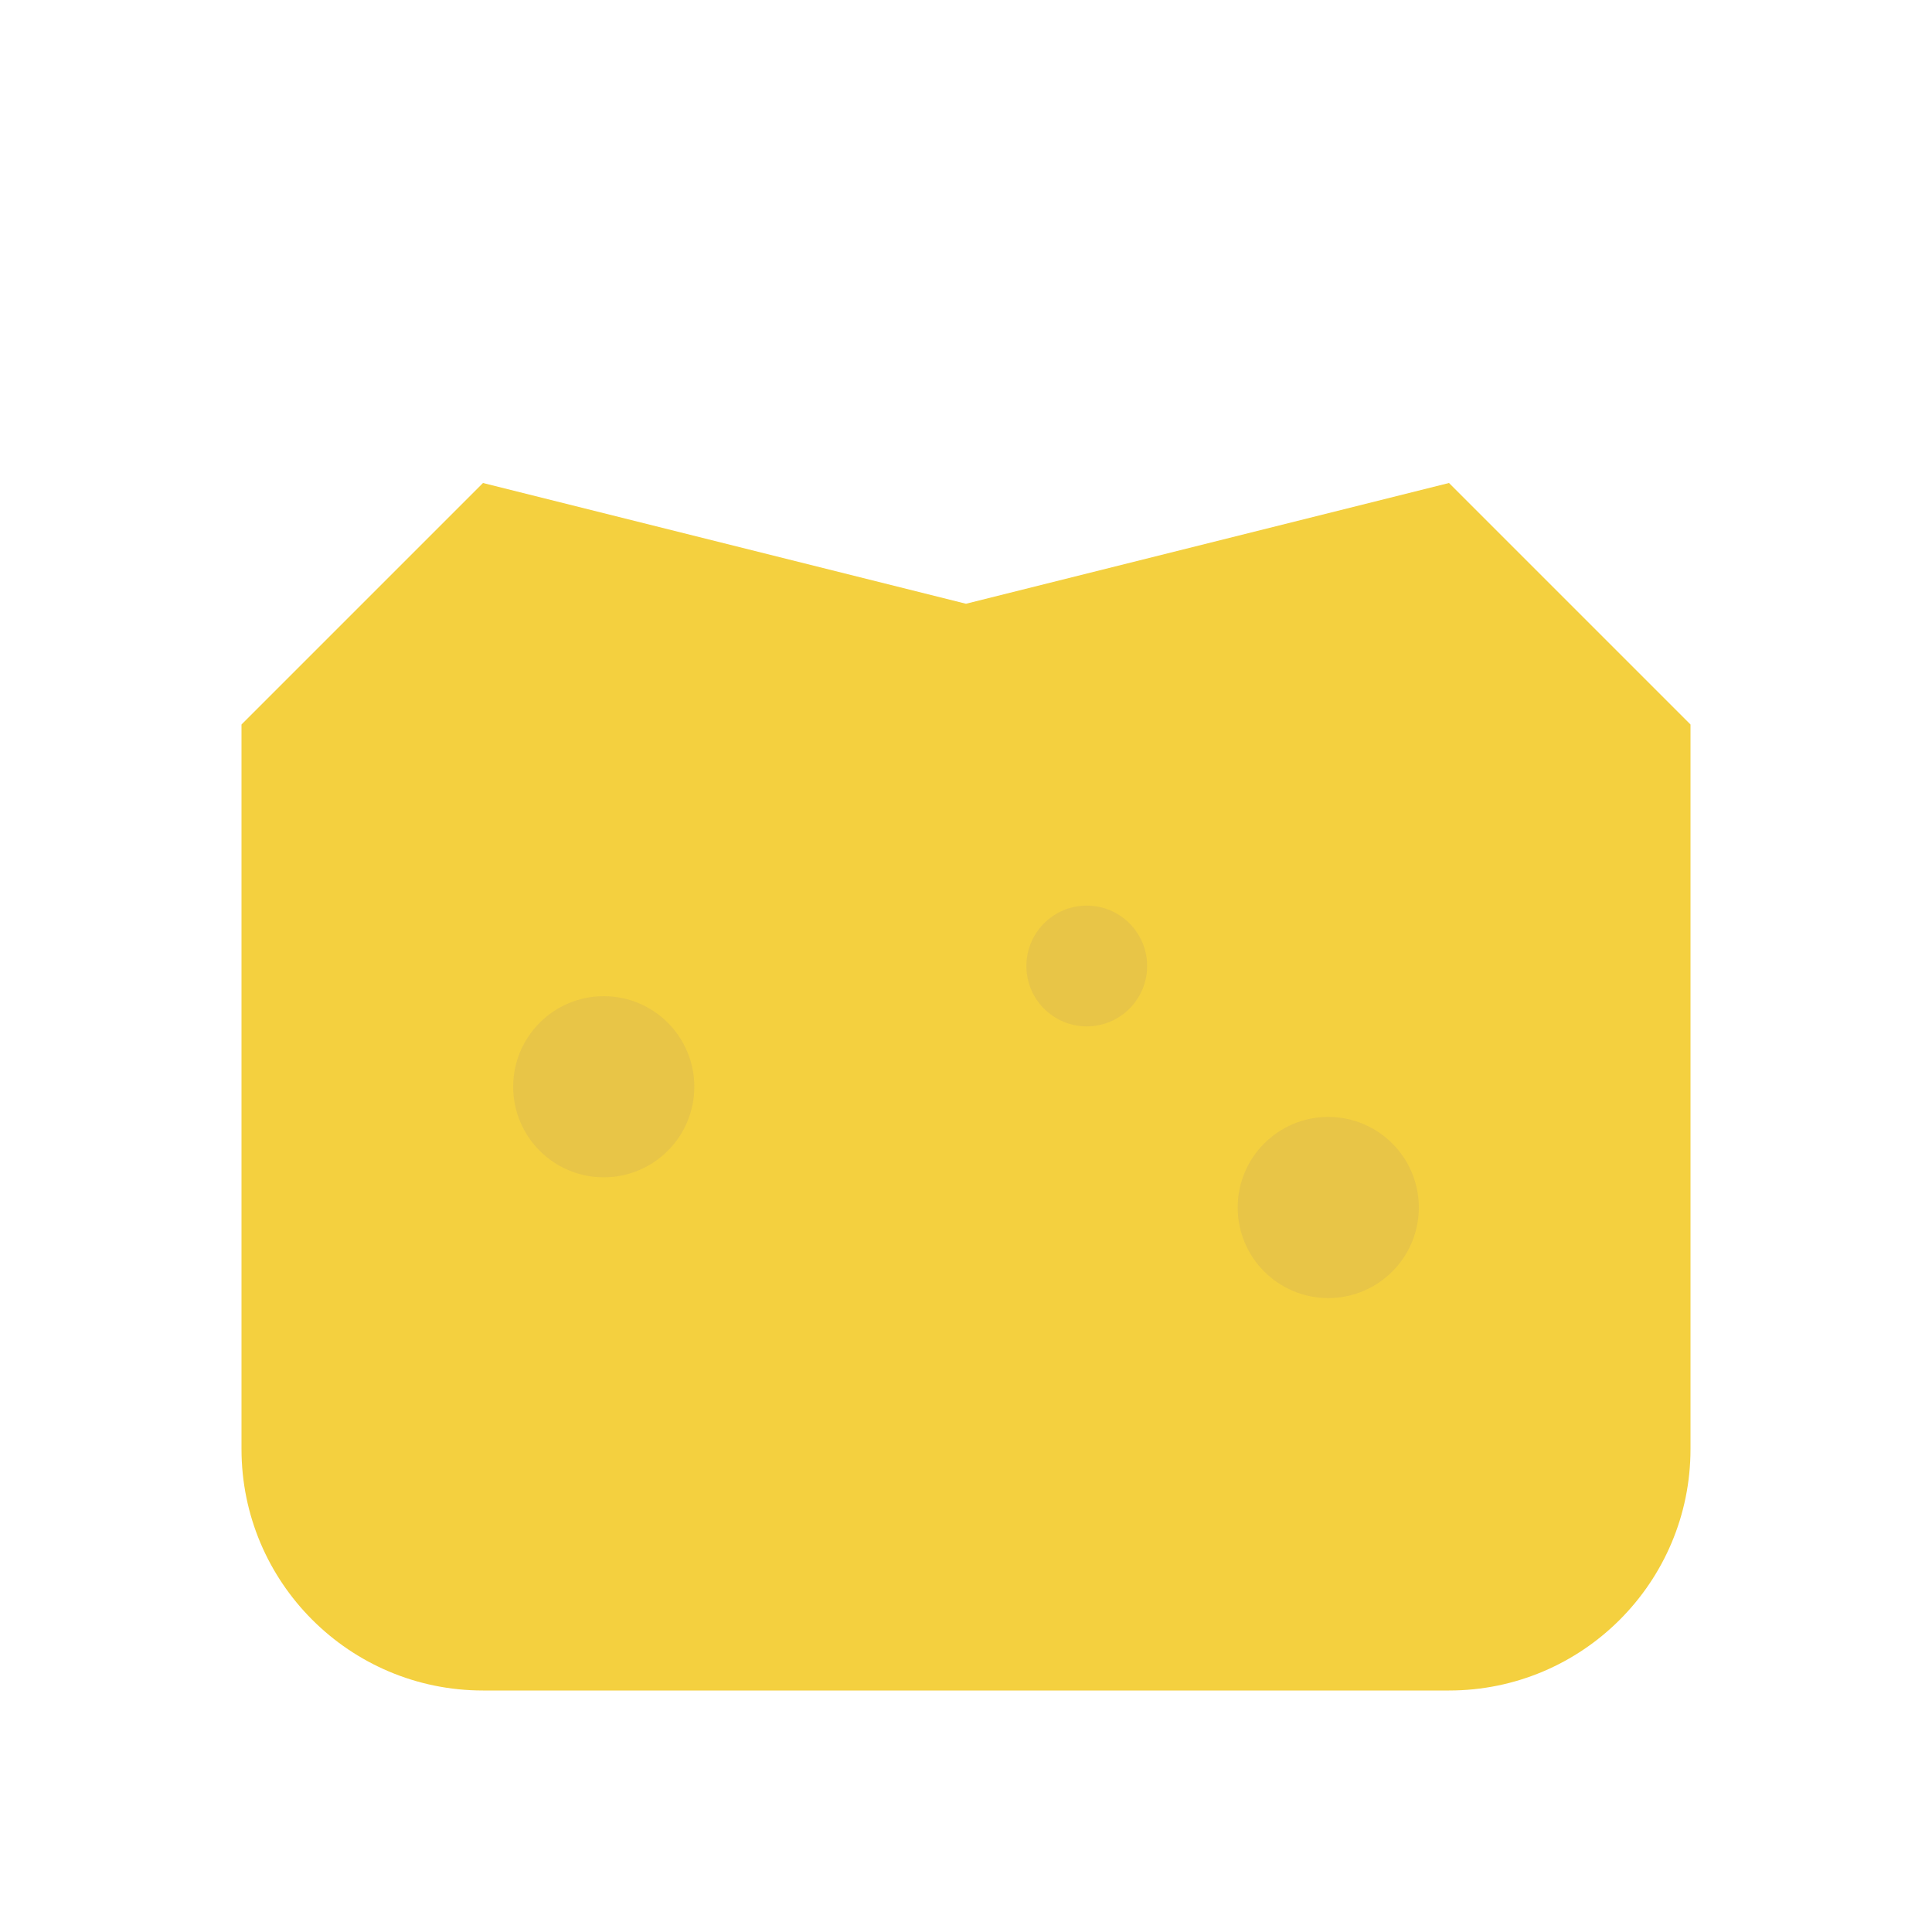
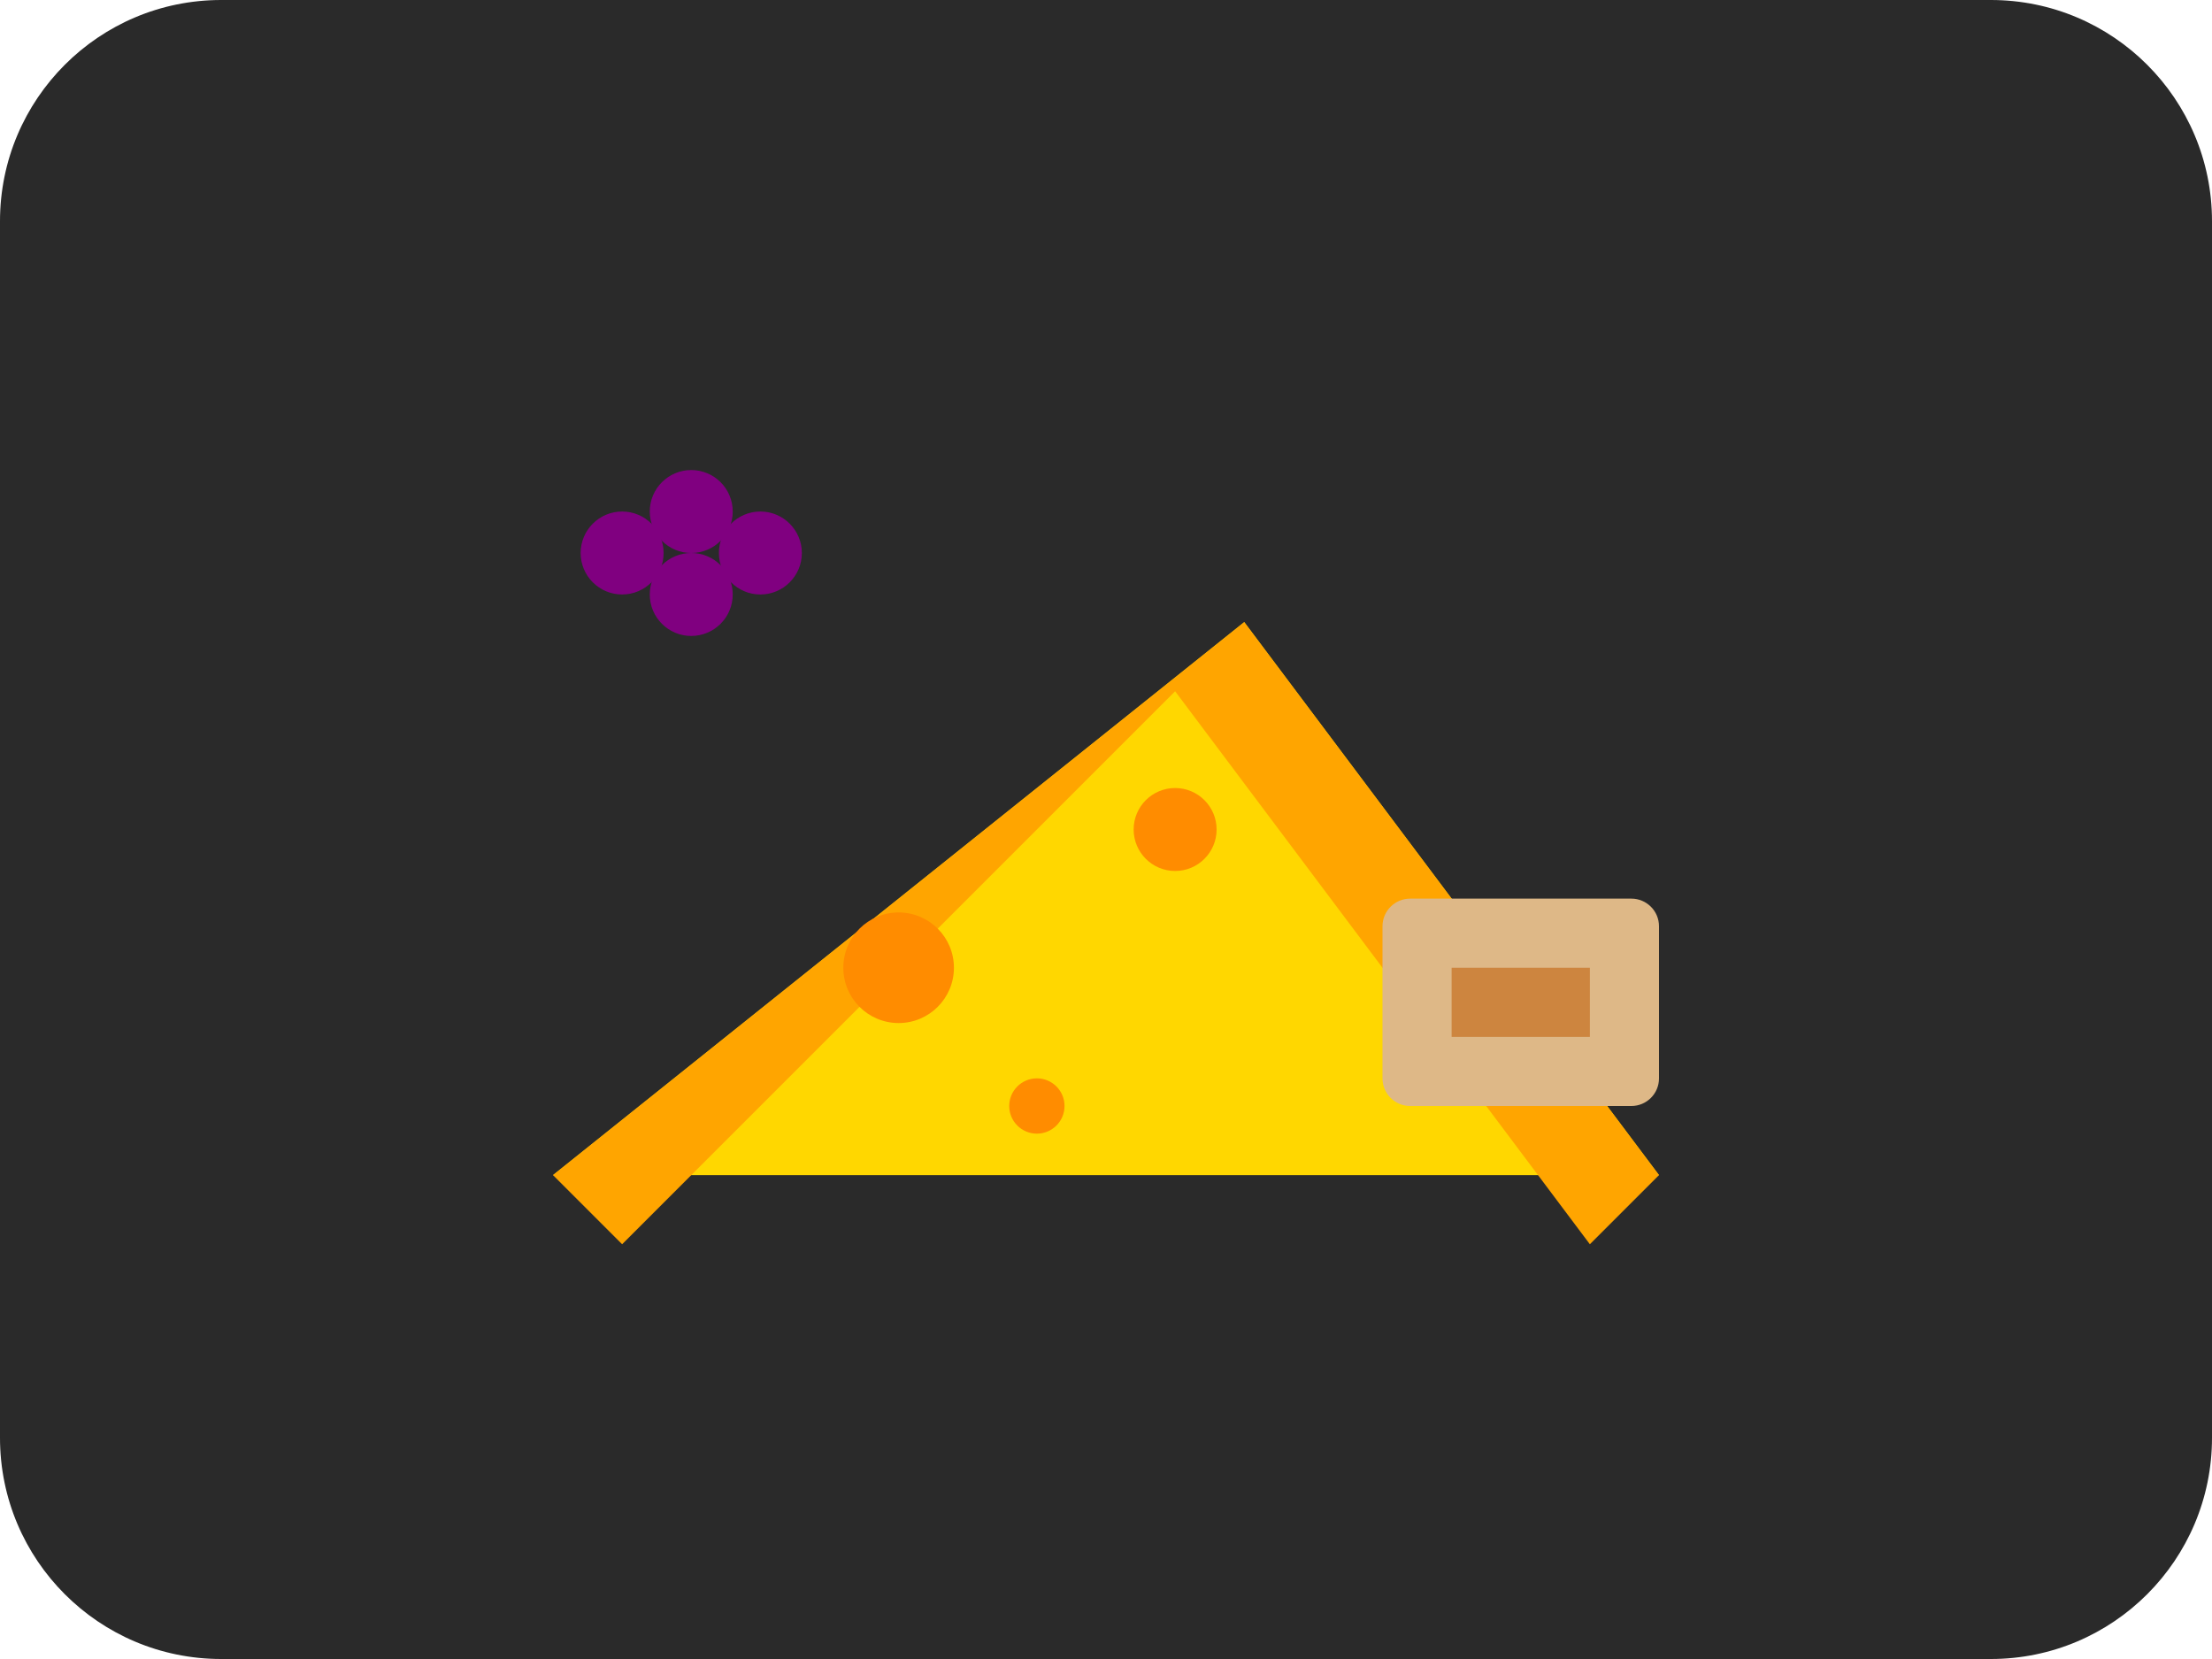
- <svg xmlns="http://www.w3.org/2000/svg" width="64" height="64" viewBox="0 0 64 64" fill="none">
-   <path d="M8 24L16 16L32 20L48 16L56 24V48C56 52.418 52.418 56 48 56H16C11.582 56 8 52.418 8 48V24Z" fill="#F4D03F" />
-   <circle cx="20" cy="36" r="3" fill="#E8C547" />
-   <circle cx="36" cy="32" r="2" fill="#E8C547" />
-   <circle cx="44" cy="40" r="3" fill="#E8C547" />
+ <svg xmlns="http://www.w3.org/2000/svg" width="160" height="120" viewBox="0 0 160 120" fill="none">
+   <rect width="160" height="120" rx="16" fill="#2a2a2a" />
+   <g transform="translate(20, 15)">
+     <path d="M20 70 L70 30 L100 70 Z" fill="#FFD700" />
+     <path d="M20 70 L70 30 L100 70 L95 75 L65 35 L25 75 Z" fill="#FFA500" />
+     <circle cx="45" cy="55" r="4" fill="#FF8C00" />
+     <circle cx="65" cy="45" r="3" fill="#FF8C00" />
+     <circle cx="55" cy="65" r="2" fill="#FF8C00" />
+     <rect x="80" y="50" width="20" height="15" rx="2" fill="#DEB887" />
+     <rect x="85" y="55" width="10" height="5" fill="#CD853F" />
+     <circle cx="25" cy="25" r="3" fill="#800080" />
+     <circle cx="30" cy="22" r="3" fill="#800080" />
+     <circle cx="35" cy="25" r="3" fill="#800080" />
+     <circle cx="30" cy="28" r="3" fill="#800080" />
+   </g>
</svg>
